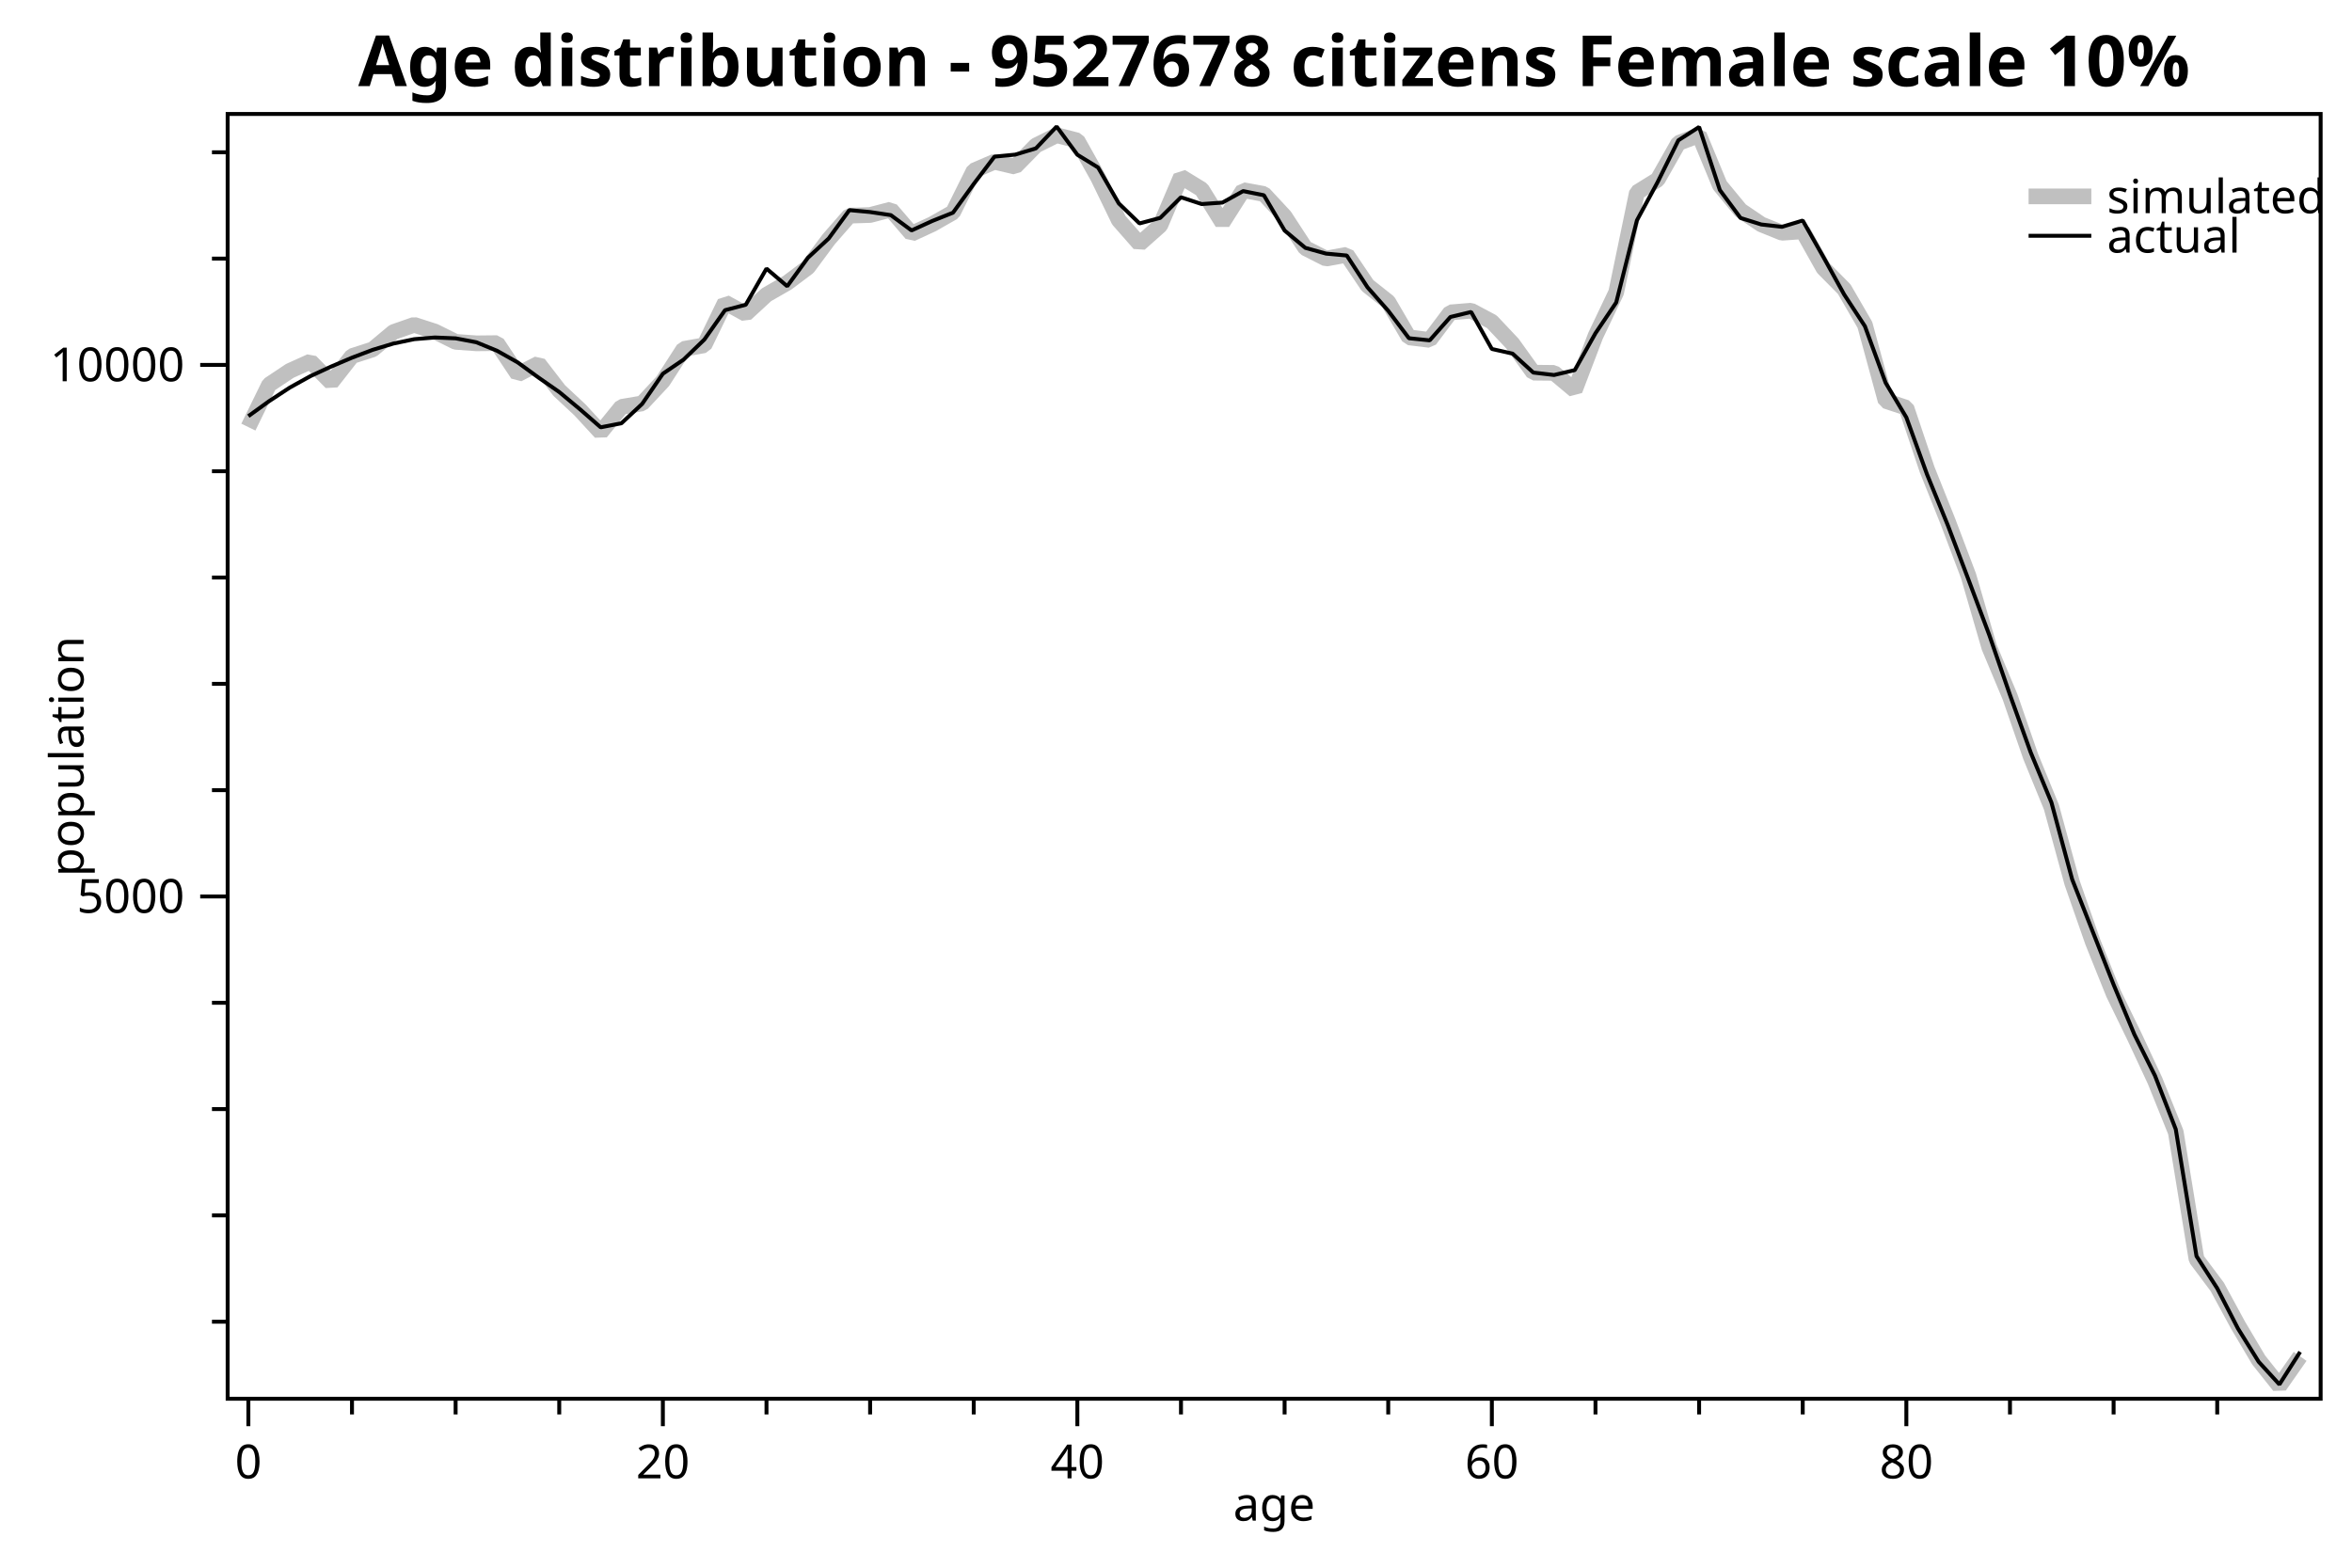
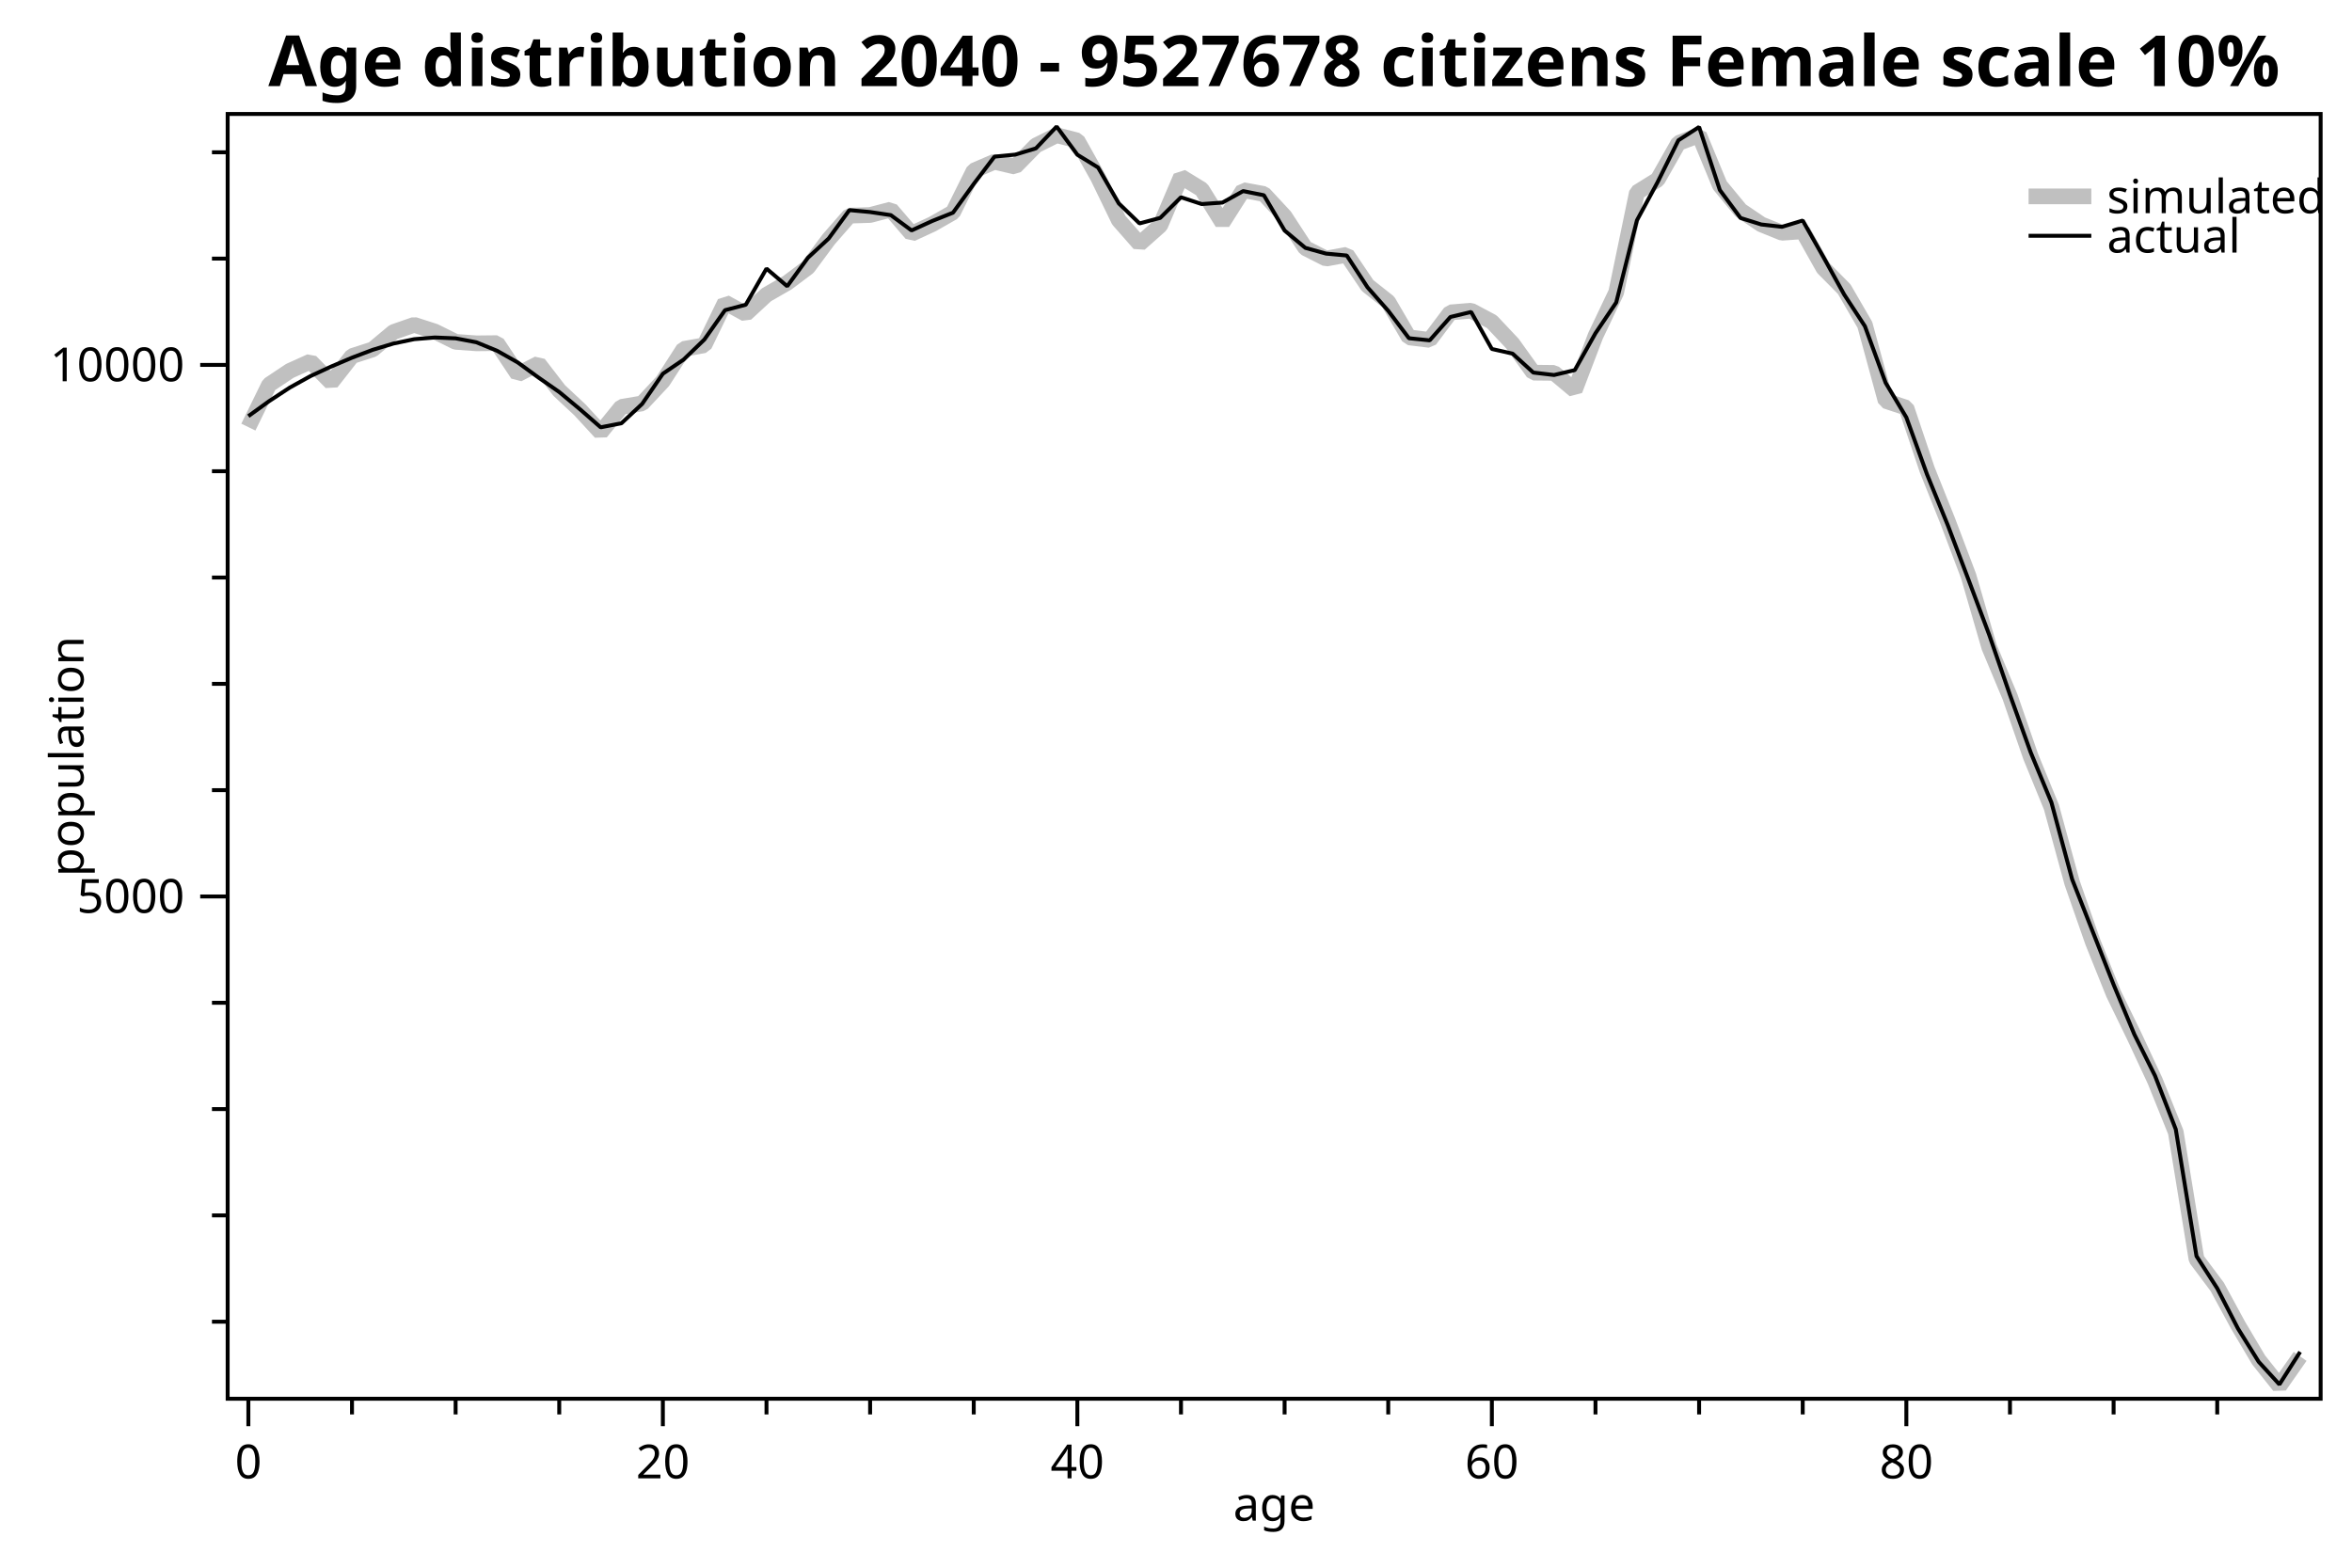
<svg xmlns="http://www.w3.org/2000/svg" width="600" height="400" version="1.1">
  <polyline points="89.794,356.894 89.794,360.894" style="fill:none;stroke:black;stroke-width:1" />
  <polyline points="116.229,356.894 116.229,360.894" style="fill:none;stroke:black;stroke-width:1" />
  <polyline points="142.663,356.894 142.663,360.894" style="fill:none;stroke:black;stroke-width:1" />
  <polyline points="195.533,356.894 195.533,360.894" style="fill:none;stroke:black;stroke-width:1" />
  <polyline points="221.967,356.894 221.967,360.894" style="fill:none;stroke:black;stroke-width:1" />
  <polyline points="248.402,356.894 248.402,360.894" style="fill:none;stroke:black;stroke-width:1" />
  <polyline points="301.272,356.894 301.272,360.894" style="fill:none;stroke:black;stroke-width:1" />
  <polyline points="327.706,356.894 327.706,360.894" style="fill:none;stroke:black;stroke-width:1" />
  <polyline points="354.141,356.894 354.141,360.894" style="fill:none;stroke:black;stroke-width:1" />
  <polyline points="407.01,356.894 407.01,360.894" style="fill:none;stroke:black;stroke-width:1" />
  <polyline points="433.445,356.894 433.445,360.894" style="fill:none;stroke:black;stroke-width:1" />
  <polyline points="459.88,356.894 459.88,360.894" style="fill:none;stroke:black;stroke-width:1" />
  <polyline points="512.749,356.894 512.749,360.894" style="fill:none;stroke:black;stroke-width:1" />
  <polyline points="539.183,356.894 539.183,360.894" style="fill:none;stroke:black;stroke-width:1" />
  <polyline points="565.618,356.894 565.618,360.894" style="fill:none;stroke:black;stroke-width:1" />
  <polyline points="58.073,337.237 54.073,337.237" style="fill:none;stroke:black;stroke-width:1" />
  <polyline points="58.073,310.112 54.073,310.112" style="fill:none;stroke:black;stroke-width:1" />
  <polyline points="58.073,282.986 54.073,282.986" style="fill:none;stroke:black;stroke-width:1" />
  <polyline points="58.073,255.861 54.073,255.861" style="fill:none;stroke:black;stroke-width:1" />
  <polyline points="58.073,201.61 54.073,201.61" style="fill:none;stroke:black;stroke-width:1" />
  <polyline points="58.073,174.485 54.073,174.485" style="fill:none;stroke:black;stroke-width:1" />
  <polyline points="58.073,147.359 54.073,147.359" style="fill:none;stroke:black;stroke-width:1" />
  <polyline points="58.073,120.234 54.073,120.234" style="fill:none;stroke:black;stroke-width:1" />
  <polyline points="58.073,65.983 54.073,65.983" style="fill:none;stroke:black;stroke-width:1" />
  <polyline points="58.073,38.857 54.073,38.857" style="fill:none;stroke:black;stroke-width:1" />
  <text dominant-baseline="hanging" text-anchor="middle" transform="translate(63.3594,367.894)" font-family="Segoe UI" font-size="12" font-weight="400" fill="black">0</text>
  <text dominant-baseline="hanging" text-anchor="middle" transform="translate(169.0981,367.894)" font-family="Segoe UI" font-size="12" font-weight="400" fill="black">20</text>
  <text dominant-baseline="hanging" text-anchor="middle" transform="translate(274.8368,367.894)" font-family="Segoe UI" font-size="12" font-weight="400" fill="black">40</text>
  <text dominant-baseline="hanging" text-anchor="middle" transform="translate(380.5755,367.894)" font-family="Segoe UI" font-size="12" font-weight="400" fill="black">60</text>
  <text dominant-baseline="hanging" text-anchor="middle" transform="translate(486.3142,367.894)" font-family="Segoe UI" font-size="12" font-weight="400" fill="black">80</text>
  <polyline points="63.359,356.894 63.359,363.894" style="fill:none;stroke:black;stroke-width:1" />
  <polyline points="169.098,356.894 169.098,363.894" style="fill:none;stroke:black;stroke-width:1" />
  <polyline points="274.837,356.894 274.837,363.894" style="fill:none;stroke:black;stroke-width:1" />
  <polyline points="380.575,356.894 380.575,363.894" style="fill:none;stroke:black;stroke-width:1" />
  <polyline points="486.314,356.894 486.314,363.894" style="fill:none;stroke:black;stroke-width:1" />
  <text dominant-baseline="baseline" text-anchor="middle" transform="translate(325.0365,388)" font-family="Segoe UI" font-size="12" font-weight="400" fill="black">age</text>
  <text dominant-baseline="middle" text-anchor="end" transform="translate(47.073,228.7356)" font-family="Segoe UI" font-size="12" font-weight="400" fill="black">5000</text>
  <text dominant-baseline="middle" text-anchor="end" transform="translate(47.073,93.1083)" font-family="Segoe UI" font-size="12" font-weight="400" fill="black">10000</text>
  <polyline points="58.073,228.736 51.073,228.736" style="fill:none;stroke:black;stroke-width:1" />
  <polyline points="58.073,93.108 51.073,93.108" style="fill:none;stroke:black;stroke-width:1" />
  <text dominant-baseline="hanging" text-anchor="middle" transform="translate(12,192.9868) rotate(-90)" font-family="Segoe UI" font-size="12" font-weight="400" fill="black">population</text>
  <polyline points="63.359,108.977 68.646,98.154 73.933,94.627 79.22,92.24 84.507,97.611 89.794,90.857 95.081,89.148 100.368,84.727 105.655,82.882 110.942,84.591 116.229,87.222 121.516,87.602 126.803,87.548 132.09,95.495 137.376,92.783 142.663,99.646 147.95,104.582 153.237,110.333 158.524,103.823 163.811,102.928 169.098,97.258 174.385,89.04 179.672,88.09 184.959,77.186 190.246,80.088 195.533,75.206 200.82,72.168 206.107,68.207 211.394,61.073 216.68,55.024 221.967,54.861 227.254,53.478 232.541,59.636 237.828,57.194 243.115,54.183 248.402,43.55 253.689,41.272 258.976,42.519 264.263,37.121 269.55,34.49 274.837,35.846 280.124,45.286 285.411,56.191 290.698,62.212 295.985,57.52 301.272,45.096 306.558,48.324 311.845,56.842 317.132,48.514 322.419,49.491 327.706,55.187 332.993,63.297 338.28,65.983 343.567,65.006 348.854,72.846 354.141,77.023 359.428,86.083 364.715,86.734 370.002,79.708 375.288,79.274 380.575,82.095 385.862,87.71 391.149,95.088 396.436,95.143 401.723,99.564 407.01,85.703 412.297,74.582 417.584,49.111 422.871,45.829 428.158,36.498 433.445,34.49 438.732,47.266 444.019,53.668 449.306,57.248 454.593,59.391 459.88,59.012 465.166,68.424 470.453,73.768 475.74,82.882 481.027,102.277 486.314,104.04 491.601,119.773 496.888,132.983 502.175,146.952 507.462,165.154 512.749,177.767 518.036,193.038 523.323,205.95 528.61,225.263 533.897,240.399 539.183,253.555 544.471,264.433 549.757,275.771 555.044,288.873 560.331,321.288 565.618,328.34 570.905,338.078 576.192,347.003 581.479,353.648 586.766,346.08" style="fill:none;stroke:rgb(192,192,192);stroke-width:4;stroke-linejoin:bevel" />
  <polyline points="63.359,106.183 68.646,102.358 73.933,98.886 79.22,95.957 84.507,93.515 89.794,91.264 95.081,89.257 100.368,87.656 105.655,86.544 110.942,86.11 116.229,86.327 121.516,87.331 126.803,89.501 132.09,92.484 137.376,96.336 142.663,100.025 147.95,104.42 153.237,109.031 158.524,108 163.811,103.063 169.098,95.36 174.385,91.752 179.672,86.653 184.959,79.139 190.246,77.755 195.533,68.533 200.82,73.035 206.107,65.766 211.394,60.856 216.68,53.614 221.967,54.102 227.254,54.889 232.541,58.795 237.828,56.38 243.115,54.265 248.402,46.941 253.689,39.97 258.976,39.454 264.263,37.854 269.55,32.293 274.837,39.481 280.124,42.736 285.411,51.905 290.698,57.004 295.985,55.594 301.272,50.331 306.558,52.068 311.845,51.688 317.132,48.758 322.419,49.816 327.706,58.822 332.993,63.243 338.28,64.708 343.567,65.196 348.854,73.307 354.141,79.302 359.428,86.3 364.715,86.842 370.002,80.875 375.288,79.6 380.575,89.04 385.862,90.233 391.149,95.061 396.436,95.685 401.723,94.438 407.01,85.025 412.297,77.186 417.584,56.218 422.871,46.453 428.158,35.792 433.445,32.402 438.732,48.487 444.019,55.621 449.306,57.276 454.593,57.872 459.88,56.272 465.166,65.603 470.453,75.151 475.74,83.235 481.027,97.665 486.314,106.508 491.601,121.075 496.888,134.013 502.175,147.929 507.462,162.007 512.749,177.306 518.036,191.981 523.323,204.757 528.61,224.368 533.897,237.796 539.183,251.223 544.471,263.917 549.757,274.496 555.044,288.14 560.331,320.501 565.618,328.72 570.905,338.973 576.192,347.464 581.479,353.241 586.766,344.941" style="fill:none;stroke:black;stroke-width:1;stroke-linejoin:bevel" />
-   <text dominant-baseline="hanging" text-anchor="middle" transform="translate(325.0365,8)" font-family="Segoe UI" font-size="18" font-weight="700" fill="black">Age distribution - 9527678 citizens Female scale 10% </text>
+   <text dominant-baseline="hanging" text-anchor="middle" transform="translate(325.0365,8)" font-family="Segoe UI" font-size="18" font-weight="700" fill="black">Age distribution 2040 - 9527678 citizens Female scale 10% </text>
  <polygon points="58.073,29.079 592,29.079 592,356.894 58.073,356.894" style="fill:none;stroke:black;stroke-width:1" />
  <polygon points="509.498,37.08 584,37.08 584,73.186 509.498,73.186" style="fill:none;stroke:none;" />
  <text dominant-baseline="hanging" text-anchor="start" transform="translate(537.498,45.0795)" font-family="Segoe UI" font-size="12" font-weight="400" fill="black">simulated</text>
  <polyline points="517.498,50.106 533.498,50.106" style="fill:none;stroke:rgb(192,192,192);stroke-width:4" />
  <text dominant-baseline="hanging" text-anchor="start" transform="translate(537.498,55.1325)" font-family="Segoe UI" font-size="12" font-weight="400" fill="black">actual</text>
  <polyline points="517.498,60.159 533.498,60.159" style="fill:none;stroke:black;stroke-width:1" />
</svg>
